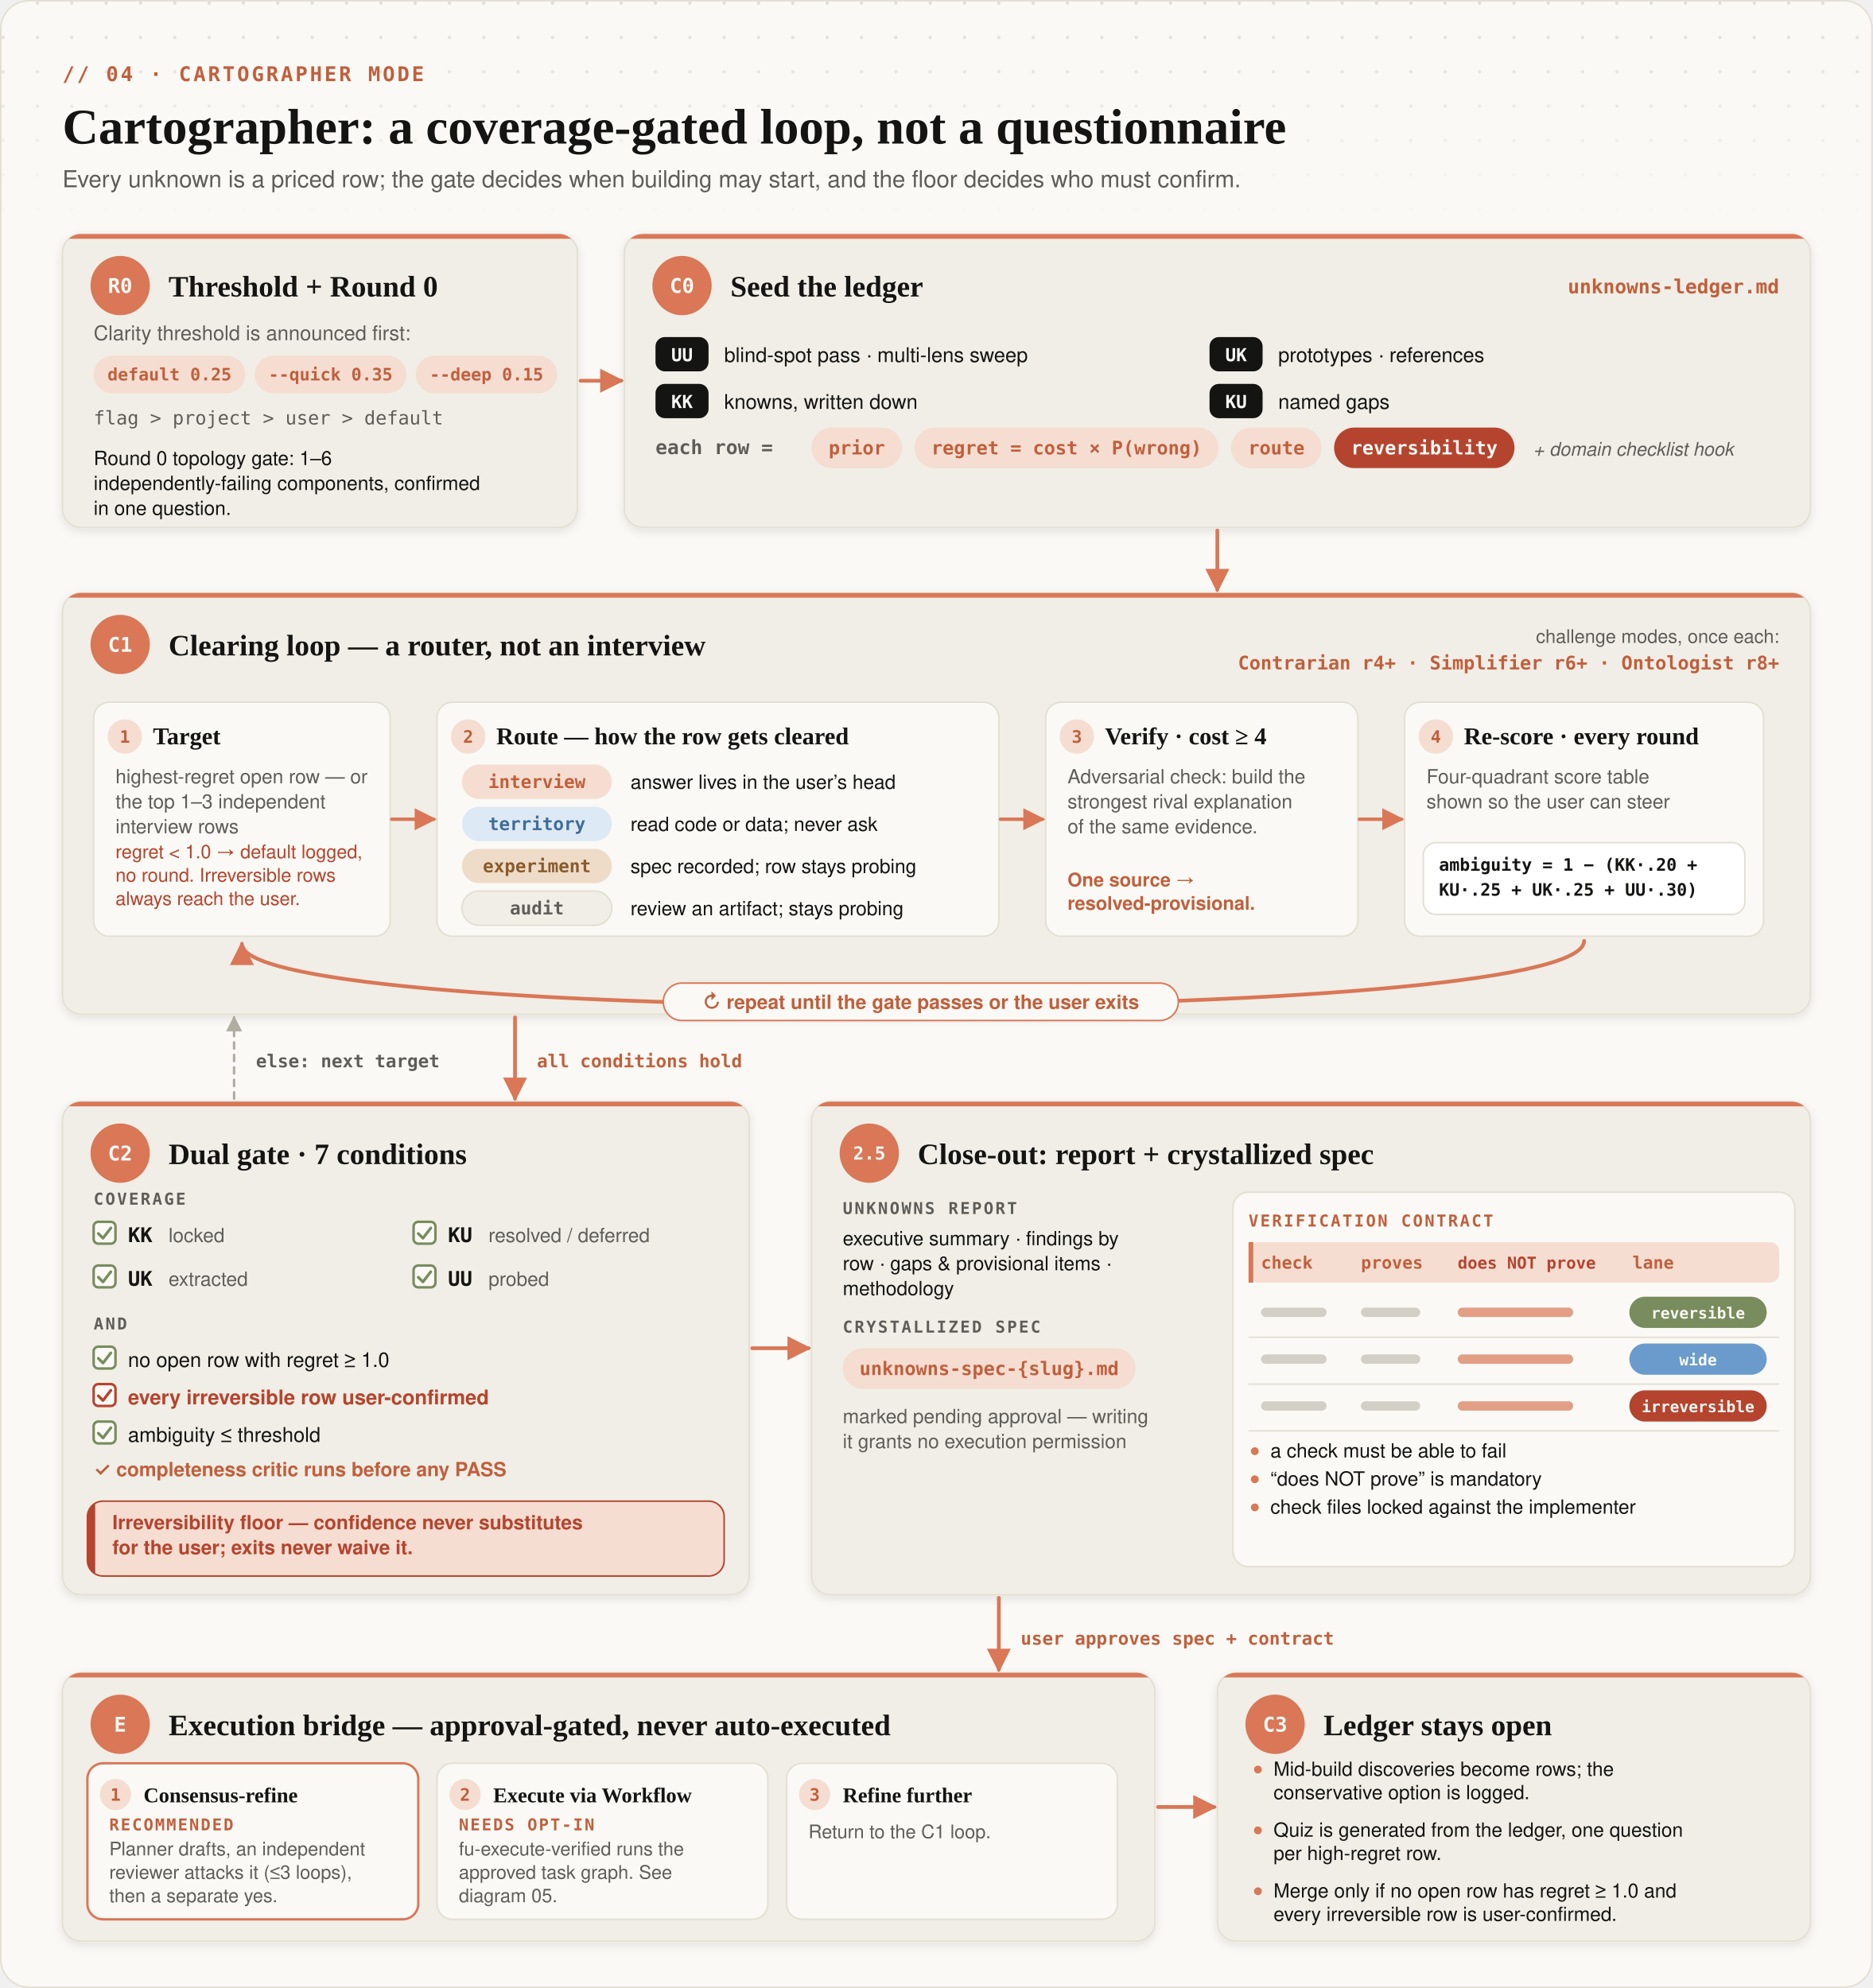
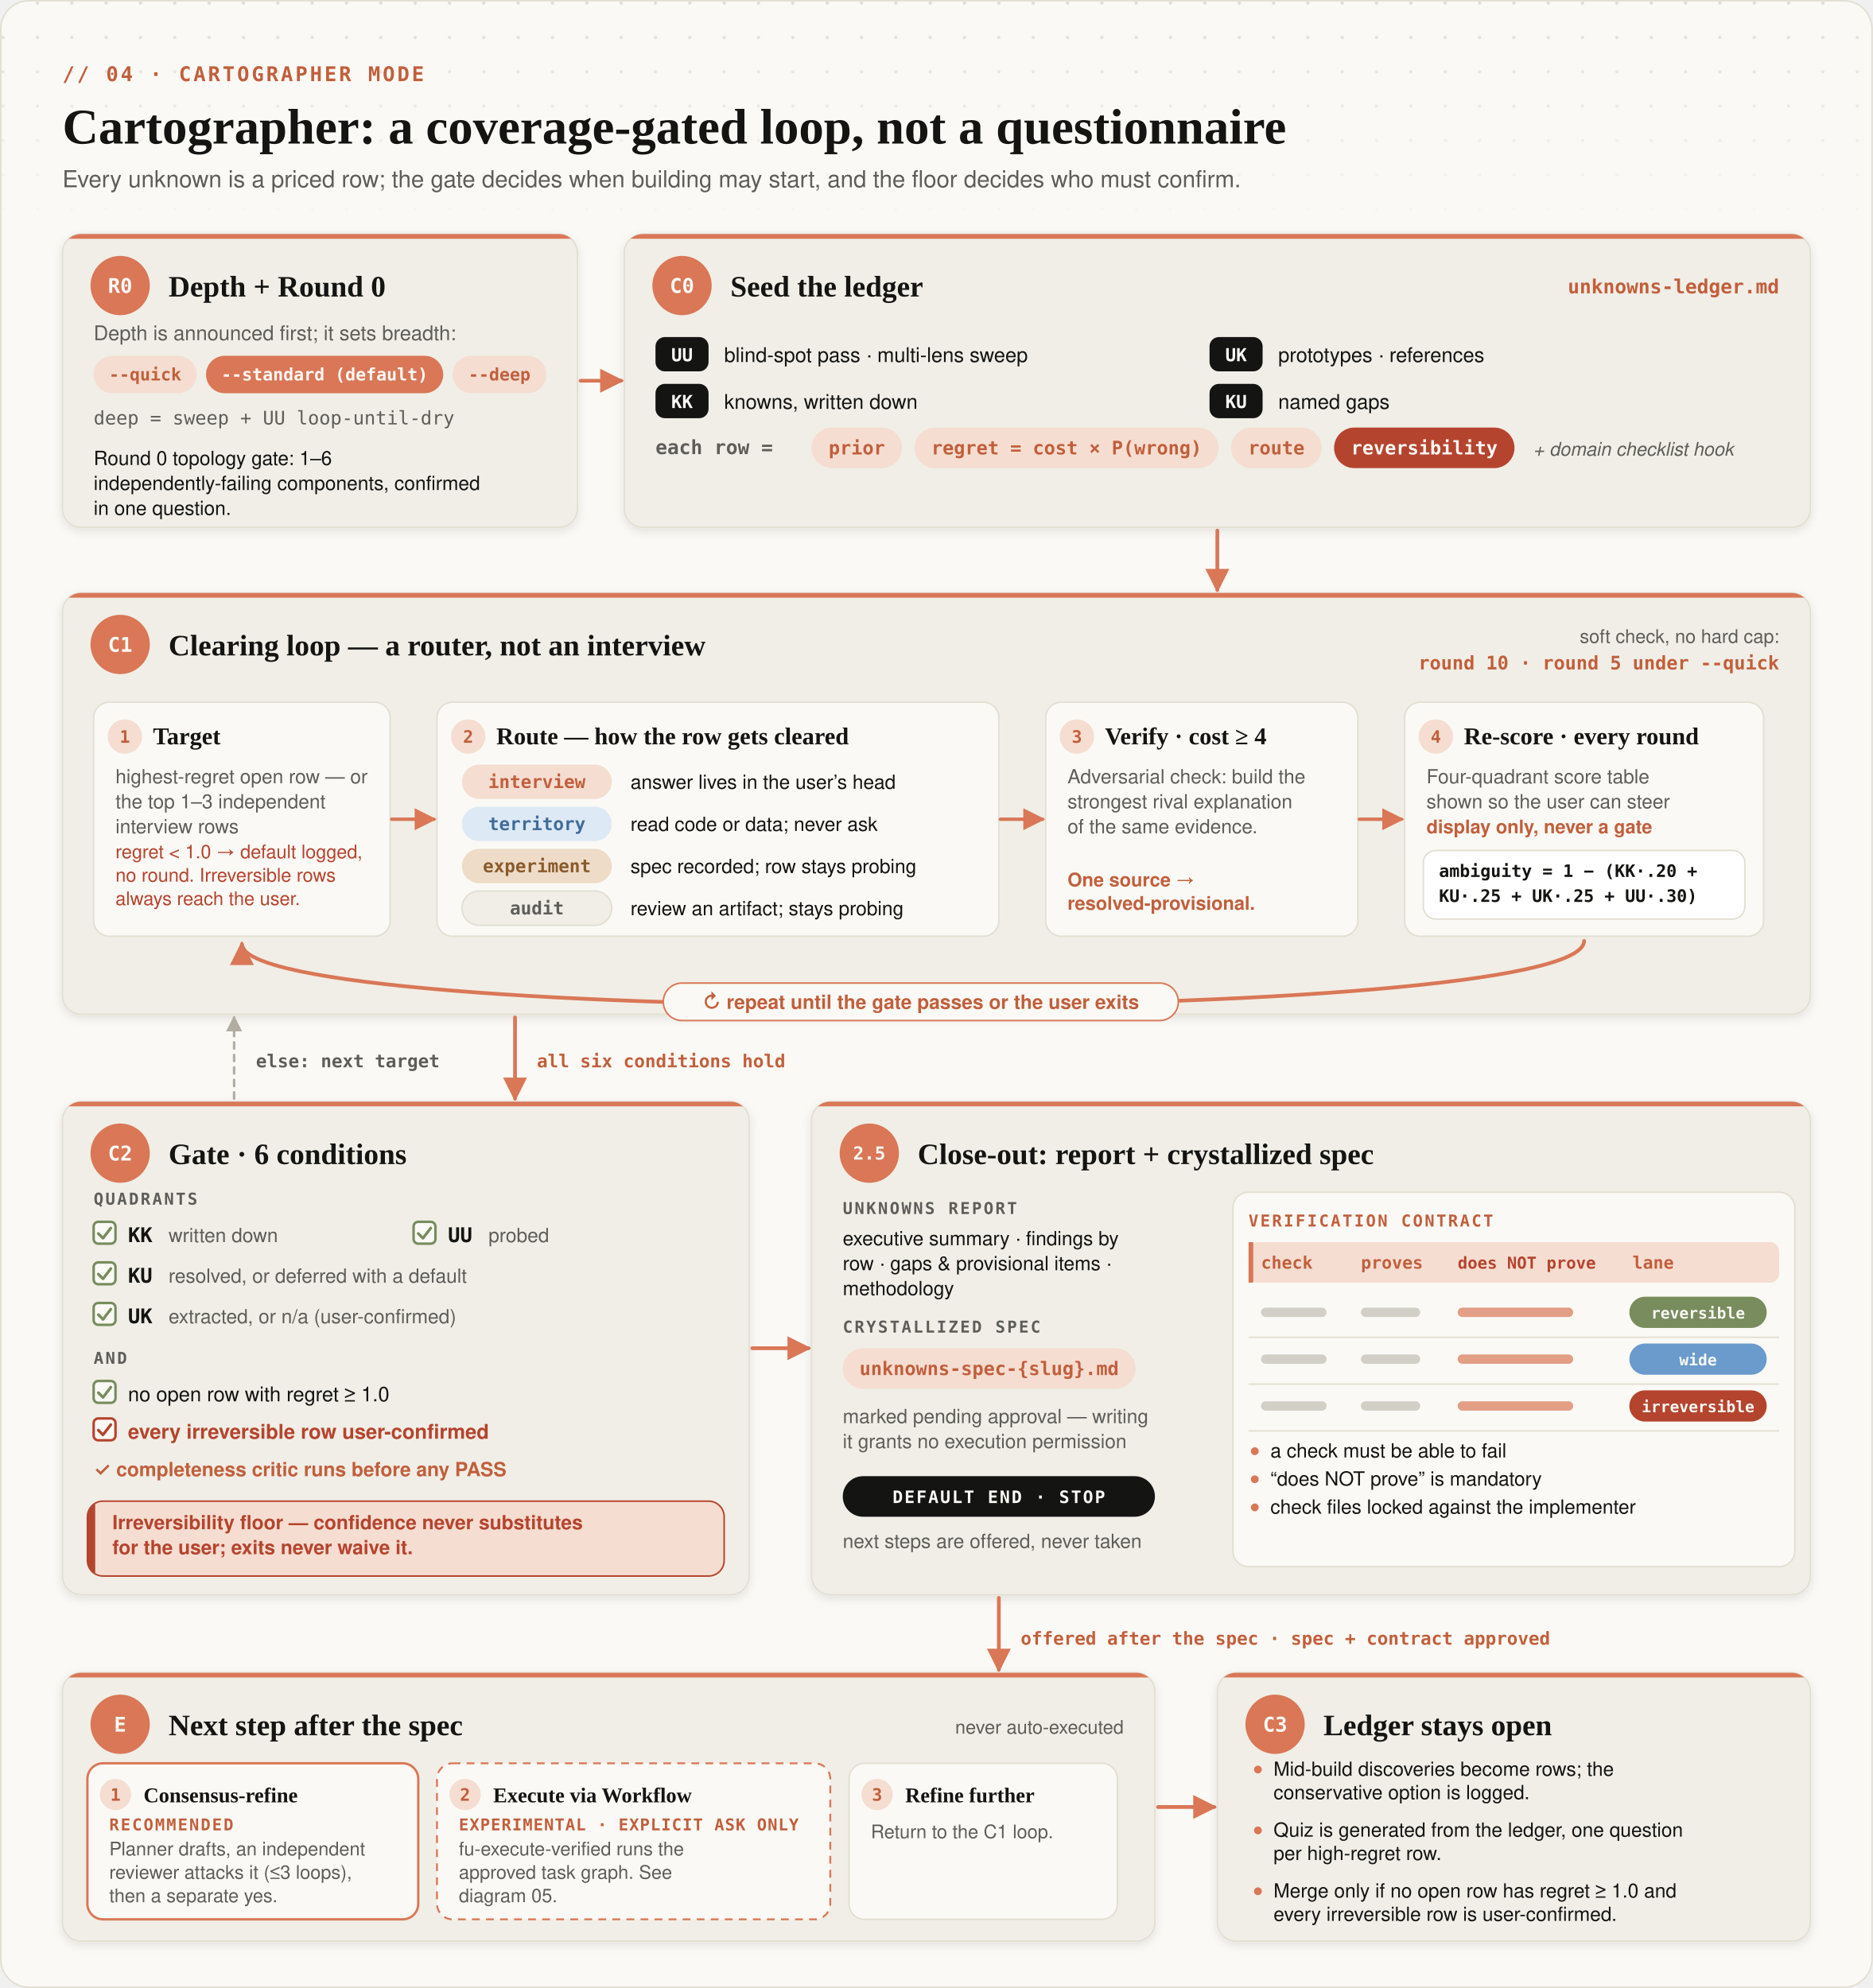
<svg xmlns="http://www.w3.org/2000/svg" width="1200" height="1274" viewBox="0 0 1200 1274">
  <defs>
    <marker id="ac" viewBox="0 0 10 10" refX="8" refY="5" markerWidth="8" markerHeight="8" orient="auto-start-reverse">
      <path d="M1 1 L9 5 L1 9 Z" fill="#D97757" />
    </marker>
    <marker id="ak" viewBox="0 0 10 10" refX="8" refY="5" markerWidth="8" markerHeight="8" orient="auto-start-reverse">
      <path d="M1 1 L9 5 L1 9 Z" fill="#B1ADA1" />
    </marker>
    <marker id="ad" viewBox="0 0 10 10" refX="8" refY="5" markerWidth="8" markerHeight="8" orient="auto-start-reverse">
      <path d="M1 1 L9 5 L1 9 Z" fill="#B5442E" />
    </marker>
    <marker id="ao" viewBox="0 0 10 10" refX="8" refY="5" markerWidth="8" markerHeight="8" orient="auto-start-reverse">
      <path d="M1 1 L9 5 L1 9 Z" fill="#788C5D" />
    </marker>
    <marker id="as" viewBox="0 0 10 10" refX="8" refY="5" markerWidth="8" markerHeight="8" orient="auto-start-reverse">
      <path d="M1 1 L9 5 L1 9 Z" fill="#6A9BCC" />
    </marker>
    <marker id="ai" viewBox="0 0 10 10" refX="8" refY="5" markerWidth="8" markerHeight="8" orient="auto-start-reverse">
      <path d="M1 1 L9 5 L1 9 Z" fill="#141413" />
    </marker>
    <filter id="sh" x="-5%" y="-5%" width="110%" height="115%">
      <feDropShadow dx="0" dy="2" stdDeviation="3" flood-color="#141413" flood-opacity="0.10" />
    </filter>
    <pattern id="dots" width="22" height="22" patternUnits="userSpaceOnUse">
      <circle cx="2" cy="2" r="1.1" fill="#B1ADA1" opacity="0.5" />
    </pattern>
    <linearGradient id="fadeg" x1="0" y1="0" x2="0" y2="1">
      <stop offset="0" stop-color="#fff" stop-opacity="1" />
      <stop offset="1" stop-color="#fff" stop-opacity="0" />
    </linearGradient>
    <mask id="fade">
      <rect x="0" y="0" width="1200" height="150" fill="url(#fadeg)" />
    </mask>
  </defs>
  <rect x="0.5" y="0.5" width="1199" height="1273" rx="18" fill="#FAF9F5" stroke="#E3DFD3" />
  <rect x="1" y="1" width="1198" height="150" rx="18" fill="url(#dots)" mask="url(#fade)" opacity="0.7" />
  <text x="40" y="52" font-family="ui-monospace, SFMono-Regular, Menlo, Consolas, monospace" font-size="13" fill="#C15F3C" font-weight="700" letter-spacing="1.5">// 04 · CARTOGRAPHER MODE</text>
  <text x="40" y="92" font-family="Georgia, 'Times New Roman', serif" font-size="32" fill="#141413" font-weight="700">Cartographer: a coverage-gated loop, not a questionnaire</text>
  <text x="40" y="120" font-family="-apple-system, 'Segoe UI', Helvetica, Arial, sans-serif" font-size="15" fill="#5E5D59">Every unknown is a priced row; the gate decides when building may start, and the floor decides who must confirm.</text>
  <clipPath id="c1">
    <rect x="40" y="150" width="330" height="188" rx="12" />
  </clipPath>
  <rect x="40" y="150" width="330" height="188" rx="12" fill="#F0EEE6" stroke="#E3DFD3" stroke-width="1" filter="url(#sh)" />
  <rect x="40" y="150" width="330" height="3" fill="#D97757" clip-path="url(#c1)" />
  <circle cx="77" cy="183" r="19" fill="#D97757" />
  <text x="77" y="187.7" font-family="ui-monospace, SFMono-Regular, Menlo, Consolas, monospace" font-size="13" fill="#FAF9F5" font-weight="700" text-anchor="middle">R0</text>
-   <text x="108" y="190" font-family="Georgia, 'Times New Roman', serif" font-size="19" fill="#141413" font-weight="700">Threshold + Round 0</text>
-   <text x="60" y="218" font-family="-apple-system, 'Segoe UI', Helvetica, Arial, sans-serif" font-size="13" fill="#5E5D59">Clarity threshold is announced first:</text>
-   <rect x="60" y="228" width="97.2" height="24" rx="12.0" fill="#F5DDD1" />
-   <text x="108.6" y="243.8" font-family="ui-monospace, SFMono-Regular, Menlo, Consolas, monospace" font-size="11" fill="#C15F3C" font-weight="600" text-anchor="middle">default 0.25</text>
-   <rect x="163.2" y="228" width="97.2" height="24" rx="12.0" fill="#F5DDD1" />
-   <text x="211.8" y="243.8" font-family="ui-monospace, SFMono-Regular, Menlo, Consolas, monospace" font-size="11" fill="#C15F3C" font-weight="600" text-anchor="middle">--quick 0.35</text>
-   <rect x="266.4" y="228" width="90.6" height="24" rx="12.0" fill="#F5DDD1" />
-   <text x="311.7" y="243.8" font-family="ui-monospace, SFMono-Regular, Menlo, Consolas, monospace" font-size="11" fill="#C15F3C" font-weight="600" text-anchor="middle">--deep 0.15</text>
-   <text x="60" y="272" font-family="ui-monospace, SFMono-Regular, Menlo, Consolas, monospace" font-size="12" fill="#5E5D59">flag &gt; project &gt; user &gt; default</text>
+   <text x="108" y="190" font-family="Georgia, 'Times New Roman', serif" font-size="19" fill="#141413" font-weight="700">Depth + Round 0</text>
+   <text x="60" y="218" font-family="-apple-system, 'Segoe UI', Helvetica, Arial, sans-serif" font-size="13" fill="#5E5D59">Depth is announced first; it sets breadth:</text>
+   <rect x="60" y="228" width="66" height="24" rx="12.0" fill="#F5DDD1" />
+   <text x="93" y="243.8" font-family="ui-monospace, SFMono-Regular, Menlo, Consolas, monospace" font-size="11" fill="#C15F3C" font-weight="600" text-anchor="middle">--quick</text>
+   <rect x="132" y="228" width="152" height="24" rx="12.0" fill="#D97757" />
+   <text x="208" y="243.8" font-family="ui-monospace, SFMono-Regular, Menlo, Consolas, monospace" font-size="11" fill="#FAF9F5" font-weight="600" text-anchor="middle">--standard (default)</text>
+   <rect x="290" y="228" width="60" height="24" rx="12.0" fill="#F5DDD1" />
+   <text x="320" y="243.8" font-family="ui-monospace, SFMono-Regular, Menlo, Consolas, monospace" font-size="11" fill="#C15F3C" font-weight="600" text-anchor="middle">--deep</text>
+   <text x="60" y="272" font-family="ui-monospace, SFMono-Regular, Menlo, Consolas, monospace" font-size="12" fill="#5E5D59">deep = sweep + UU loop-until-dry</text>
  <text x="60" y="298" font-family="-apple-system, 'Segoe UI', Helvetica, Arial, sans-serif" font-size="12.5" fill="#141413">Round 0 topology gate: 1–6</text>
  <text x="60" y="314" font-family="-apple-system, 'Segoe UI', Helvetica, Arial, sans-serif" font-size="12.5" fill="#141413">independently-failing components, confirmed</text>
  <text x="60" y="330" font-family="-apple-system, 'Segoe UI', Helvetica, Arial, sans-serif" font-size="12.5" fill="#141413">in one question.</text>
  <path d="M372 244.0 L398 244.0" fill="none" stroke="#D97757" stroke-width="2.4" stroke-linecap="round" stroke-linejoin="round" marker-end="url(#ac)" />
  <clipPath id="c2">
    <rect x="400" y="150" width="760" height="188" rx="12" />
  </clipPath>
  <rect x="400" y="150" width="760" height="188" rx="12" fill="#F0EEE6" stroke="#E3DFD3" stroke-width="1" filter="url(#sh)" />
  <rect x="400" y="150" width="760" height="3" fill="#D97757" clip-path="url(#c2)" />
  <circle cx="437" cy="183" r="19" fill="#D97757" />
  <text x="437" y="187.7" font-family="ui-monospace, SFMono-Regular, Menlo, Consolas, monospace" font-size="13" fill="#FAF9F5" font-weight="700" text-anchor="middle">C0</text>
  <text x="468" y="190" font-family="Georgia, 'Times New Roman', serif" font-size="19" fill="#141413" font-weight="700">Seed the ledger</text>
  <text x="1140" y="188" font-family="ui-monospace, SFMono-Regular, Menlo, Consolas, monospace" font-size="12.5" fill="#C15F3C" font-weight="700" text-anchor="end">unknowns-ledger.md</text>
  <rect x="420" y="216" width="34" height="22" rx="6" fill="#141413" />
  <text x="437" y="231.5" font-family="ui-monospace, SFMono-Regular, Menlo, Consolas, monospace" font-size="11.5" fill="#FAF9F5" font-weight="700" text-anchor="middle">UU</text>
  <text x="464" y="232" font-family="-apple-system, 'Segoe UI', Helvetica, Arial, sans-serif" font-size="13" fill="#141413">blind-spot pass · multi-lens sweep</text>
  <rect x="775" y="216" width="34" height="22" rx="6" fill="#141413" />
  <text x="792" y="231.5" font-family="ui-monospace, SFMono-Regular, Menlo, Consolas, monospace" font-size="11.5" fill="#FAF9F5" font-weight="700" text-anchor="middle">UK</text>
  <text x="819" y="232" font-family="-apple-system, 'Segoe UI', Helvetica, Arial, sans-serif" font-size="13" fill="#141413">prototypes · references</text>
  <rect x="420" y="246" width="34" height="22" rx="6" fill="#141413" />
  <text x="437" y="261.5" font-family="ui-monospace, SFMono-Regular, Menlo, Consolas, monospace" font-size="11.5" fill="#FAF9F5" font-weight="700" text-anchor="middle">KK</text>
  <text x="464" y="262" font-family="-apple-system, 'Segoe UI', Helvetica, Arial, sans-serif" font-size="13" fill="#141413">knowns, written down</text>
  <rect x="775" y="246" width="34" height="22" rx="6" fill="#141413" />
  <text x="792" y="261.5" font-family="ui-monospace, SFMono-Regular, Menlo, Consolas, monospace" font-size="11.5" fill="#FAF9F5" font-weight="700" text-anchor="middle">KU</text>
  <text x="819" y="262" font-family="-apple-system, 'Segoe UI', Helvetica, Arial, sans-serif" font-size="13" fill="#141413">named gaps</text>
  <text x="420" y="291" font-family="ui-monospace, SFMono-Regular, Menlo, Consolas, monospace" font-size="12.5" fill="#5E5D59" font-weight="700">each row  =</text>
  <rect x="520" y="274" width="58.0" height="26" rx="13.0" fill="#F5DDD1" />
  <text x="549.0" y="291.2" font-family="ui-monospace, SFMono-Regular, Menlo, Consolas, monospace" font-size="12" fill="#C15F3C" font-weight="600" text-anchor="middle">prior</text>
  <rect x="586.0" y="274" width="194.8" height="26" rx="13.0" fill="#F5DDD1" />
  <text x="683.4" y="291.2" font-family="ui-monospace, SFMono-Regular, Menlo, Consolas, monospace" font-size="12" fill="#C15F3C" font-weight="600" text-anchor="middle">regret = cost × P(wrong)</text>
  <rect x="788.8" y="274" width="58.0" height="26" rx="13.0" fill="#F5DDD1" />
  <text x="817.8" y="291.2" font-family="ui-monospace, SFMono-Regular, Menlo, Consolas, monospace" font-size="12" fill="#C15F3C" font-weight="600" text-anchor="middle">route</text>
  <rect x="854.8" y="274" width="115.6" height="26" rx="13.0" fill="#B5442E" />
  <text x="912.6" y="291.2" font-family="ui-monospace, SFMono-Regular, Menlo, Consolas, monospace" font-size="12" fill="#FAF9F5" font-weight="600" text-anchor="middle">reversibility</text>
  <text x="982.4" y="292" font-family="-apple-system, 'Segoe UI', Helvetica, Arial, sans-serif" font-size="12" fill="#5E5D59" font-style="italic">+ domain checklist hook</text>
  <path d="M780 340 L780 378" fill="none" stroke="#D97757" stroke-width="2.4" stroke-linecap="round" stroke-linejoin="round" marker-end="url(#ac)" />
  <clipPath id="c3">
    <rect x="40" y="380" width="1120" height="270" rx="12" />
  </clipPath>
  <rect x="40" y="380" width="1120" height="270" rx="12" fill="#F0EEE6" stroke="#E3DFD3" stroke-width="1" filter="url(#sh)" />
  <rect x="40" y="380" width="1120" height="3" fill="#D97757" clip-path="url(#c3)" />
  <circle cx="77" cy="413" r="19" fill="#D97757" />
  <text x="77" y="417.7" font-family="ui-monospace, SFMono-Regular, Menlo, Consolas, monospace" font-size="13" fill="#FAF9F5" font-weight="700" text-anchor="middle">C1</text>
  <text x="108" y="420" font-family="Georgia, 'Times New Roman', serif" font-size="19" fill="#141413" font-weight="700">Clearing loop — a router, not an interview</text>
-   <text x="1140" y="412" font-family="-apple-system, 'Segoe UI', Helvetica, Arial, sans-serif" font-size="12" fill="#5E5D59" text-anchor="end">challenge modes, once each:</text>
-   <text x="1140" y="429" font-family="ui-monospace, SFMono-Regular, Menlo, Consolas, monospace" font-size="12" fill="#C15F3C" font-weight="600" text-anchor="end">Contrarian r4+ · Simplifier r6+ · Ontologist r8+</text>
+   <text x="1140" y="412" font-family="-apple-system, 'Segoe UI', Helvetica, Arial, sans-serif" font-size="12" fill="#5E5D59" text-anchor="end">soft check, no hard cap:</text>
+   <text x="1140" y="429" font-family="ui-monospace, SFMono-Regular, Menlo, Consolas, monospace" font-size="12" fill="#C15F3C" font-weight="600" text-anchor="end">round 10 · round 5 under --quick</text>
  <clipPath id="c4">
    <rect x="60" y="450" width="190" height="150" rx="10" />
  </clipPath>
  <rect x="60" y="450" width="190" height="150" rx="10" fill="#FAF9F5" stroke="#E3DFD3" stroke-width="1" />
  <circle cx="80" cy="472" r="11" fill="#F5DDD1" />
  <text x="80" y="476.0" font-family="ui-monospace, SFMono-Regular, Menlo, Consolas, monospace" font-size="11" fill="#C15F3C" font-weight="700" text-anchor="middle">1</text>
  <text x="98" y="477" font-family="Georgia, 'Times New Roman', serif" font-size="15.5" fill="#141413" font-weight="700">Target</text>
  <text x="74" y="502" font-family="-apple-system, 'Segoe UI', Helvetica, Arial, sans-serif" font-size="12.5" fill="#5E5D59">highest-regret open row — or</text>
  <text x="74" y="518" font-family="-apple-system, 'Segoe UI', Helvetica, Arial, sans-serif" font-size="12.5" fill="#5E5D59">the top 1–3 independent</text>
  <text x="74" y="534" font-family="-apple-system, 'Segoe UI', Helvetica, Arial, sans-serif" font-size="12.5" fill="#5E5D59">interview rows</text>
  <text x="74" y="550" font-family="-apple-system, 'Segoe UI', Helvetica, Arial, sans-serif" font-size="12" fill="#B5442E">regret &lt; 1.0 → default logged,</text>
  <text x="74" y="565" font-family="-apple-system, 'Segoe UI', Helvetica, Arial, sans-serif" font-size="12" fill="#B5442E">no round. Irreversible rows</text>
  <text x="74" y="580" font-family="-apple-system, 'Segoe UI', Helvetica, Arial, sans-serif" font-size="12" fill="#B5442E">always reach the user.</text>
  <clipPath id="c5">
    <rect x="280" y="450" width="360" height="150" rx="10" />
  </clipPath>
  <rect x="280" y="450" width="360" height="150" rx="10" fill="#FAF9F5" stroke="#E3DFD3" stroke-width="1" />
  <circle cx="300" cy="472" r="11" fill="#F5DDD1" />
  <text x="300" y="476.0" font-family="ui-monospace, SFMono-Regular, Menlo, Consolas, monospace" font-size="11" fill="#C15F3C" font-weight="700" text-anchor="middle">2</text>
  <text x="318" y="477" font-family="Georgia, 'Times New Roman', serif" font-size="15.5" fill="#141413" font-weight="700">Route — how the row gets cleared</text>
  <rect x="296" y="490" width="96.0" height="22" rx="11.0" fill="#F5DDD1" />
  <text x="344.0" y="505.0" font-family="ui-monospace, SFMono-Regular, Menlo, Consolas, monospace" font-size="11.5" fill="#C15F3C" font-weight="600" text-anchor="middle">interview</text>
  <text x="404" y="505.5" font-family="-apple-system, 'Segoe UI', Helvetica, Arial, sans-serif" font-size="12.5" fill="#141413">answer lives in the user’s head</text>
  <rect x="296" y="517" width="96.0" height="22" rx="11.0" fill="#DDE9F4" />
  <text x="344.0" y="532.0" font-family="ui-monospace, SFMono-Regular, Menlo, Consolas, monospace" font-size="11.5" fill="#3F6C99" font-weight="600" text-anchor="middle">territory</text>
  <text x="404" y="532.5" font-family="-apple-system, 'Segoe UI', Helvetica, Arial, sans-serif" font-size="12.5" fill="#141413">read code or data; never ask</text>
  <rect x="296" y="544" width="96.0" height="22" rx="11.0" fill="#EEDCC8" />
  <text x="344.0" y="559.0" font-family="ui-monospace, SFMono-Regular, Menlo, Consolas, monospace" font-size="11.5" fill="#8A5A2B" font-weight="600" text-anchor="middle">experiment</text>
  <text x="404" y="559.5" font-family="-apple-system, 'Segoe UI', Helvetica, Arial, sans-serif" font-size="12.5" fill="#141413">spec recorded; row stays probing</text>
  <rect x="296" y="571" width="96.0" height="22" rx="11.0" fill="#F0EEE6" stroke="#E3DFD3" stroke-width="1" />
  <text x="344.0" y="586.0" font-family="ui-monospace, SFMono-Regular, Menlo, Consolas, monospace" font-size="11.5" fill="#5E5D59" font-weight="600" text-anchor="middle">audit</text>
  <text x="404" y="586.5" font-family="-apple-system, 'Segoe UI', Helvetica, Arial, sans-serif" font-size="12.5" fill="#141413">review an artifact; stays probing</text>
  <clipPath id="c6">
    <rect x="670" y="450" width="200" height="150" rx="10" />
  </clipPath>
  <rect x="670" y="450" width="200" height="150" rx="10" fill="#FAF9F5" stroke="#E3DFD3" stroke-width="1" />
  <circle cx="690" cy="472" r="11" fill="#F5DDD1" />
  <text x="690" y="476.0" font-family="ui-monospace, SFMono-Regular, Menlo, Consolas, monospace" font-size="11" fill="#C15F3C" font-weight="700" text-anchor="middle">3</text>
  <text x="708" y="477" font-family="Georgia, 'Times New Roman', serif" font-size="15.5" fill="#141413" font-weight="700">Verify · cost ≥ 4</text>
  <text x="684" y="502" font-family="-apple-system, 'Segoe UI', Helvetica, Arial, sans-serif" font-size="12.5" fill="#5E5D59">Adversarial check: build the</text>
  <text x="684" y="518" font-family="-apple-system, 'Segoe UI', Helvetica, Arial, sans-serif" font-size="12.5" fill="#5E5D59">strongest rival explanation</text>
  <text x="684" y="534" font-family="-apple-system, 'Segoe UI', Helvetica, Arial, sans-serif" font-size="12.5" fill="#5E5D59">of the same evidence.</text>
  <text x="684" y="568" font-family="-apple-system, 'Segoe UI', Helvetica, Arial, sans-serif" font-size="12" fill="#C15F3C" font-weight="600">One source →</text>
  <text x="684" y="583" font-family="-apple-system, 'Segoe UI', Helvetica, Arial, sans-serif" font-size="12" fill="#C15F3C" font-weight="600">resolved-provisional.</text>
  <clipPath id="c7">
    <rect x="900" y="450" width="230" height="150" rx="10" />
  </clipPath>
  <rect x="900" y="450" width="230" height="150" rx="10" fill="#FAF9F5" stroke="#E3DFD3" stroke-width="1" />
  <circle cx="920" cy="472" r="11" fill="#F5DDD1" />
  <text x="920" y="476.0" font-family="ui-monospace, SFMono-Regular, Menlo, Consolas, monospace" font-size="11" fill="#C15F3C" font-weight="700" text-anchor="middle">4</text>
  <text x="938" y="477" font-family="Georgia, 'Times New Roman', serif" font-size="15.5" fill="#141413" font-weight="700">Re-score · every round</text>
  <text x="914" y="502" font-family="-apple-system, 'Segoe UI', Helvetica, Arial, sans-serif" font-size="12.5" fill="#5E5D59">Four-quadrant score table</text>
  <text x="914" y="518" font-family="-apple-system, 'Segoe UI', Helvetica, Arial, sans-serif" font-size="12.5" fill="#5E5D59">shown so the user can steer</text>
-   <rect x="912" y="540" width="206" height="46" rx="8" fill="#FFFFFF" stroke="#E3DFD3" />
-   <text x="922" y="558" font-family="ui-monospace, SFMono-Regular, Menlo, Consolas, monospace" font-size="11" fill="#141413" font-weight="600">ambiguity = 1 − (KK·.20 +</text>
-   <text x="922" y="574" font-family="ui-monospace, SFMono-Regular, Menlo, Consolas, monospace" font-size="11" fill="#141413" font-weight="600">KU·.25 + UK·.25 + UU·.30)</text>
+   <text x="914" y="534" font-family="-apple-system, 'Segoe UI', Helvetica, Arial, sans-serif" font-size="12" fill="#C15F3C" font-weight="600">display only, never a gate</text>
+   <rect x="912" y="545" width="206" height="44" rx="8" fill="#FFFFFF" stroke="#E3DFD3" />
+   <text x="922" y="562" font-family="ui-monospace, SFMono-Regular, Menlo, Consolas, monospace" font-size="11" fill="#141413" font-weight="600">ambiguity = 1 − (KK·.20 +</text>
+   <text x="922" y="578" font-family="ui-monospace, SFMono-Regular, Menlo, Consolas, monospace" font-size="11" fill="#141413" font-weight="600">KU·.25 + UK·.25 + UU·.30)</text>
  <path d="M251 525.0 L278 525.0" fill="none" stroke="#D97757" stroke-width="2.2" stroke-linecap="round" stroke-linejoin="round" marker-end="url(#ac)" />
  <path d="M641 525.0 L668 525.0" fill="none" stroke="#D97757" stroke-width="2.2" stroke-linecap="round" stroke-linejoin="round" marker-end="url(#ac)" />
  <path d="M871 525.0 L898 525.0" fill="none" stroke="#D97757" stroke-width="2.2" stroke-linecap="round" stroke-linejoin="round" marker-end="url(#ac)" />
  <path d="M1015 603 C1015 658 155 658 155 605" fill="none" stroke="#D97757" stroke-width="2.4" stroke-linecap="round" stroke-linejoin="round" marker-end="url(#ac)" />
  <rect x="425.0" y="630" width="330" height="24" rx="12" fill="#FAF9F5" stroke="#D97757" />
  <text x="590" y="646.5" font-family="-apple-system, 'Segoe UI', Helvetica, Arial, sans-serif" font-size="12.5" fill="#C15F3C" font-weight="600" text-anchor="middle">↻  repeat until the gate passes or the user exits</text>
  <path d="M330 652 L330 704" fill="none" stroke="#D97757" stroke-width="2.4" stroke-linecap="round" stroke-linejoin="round" marker-end="url(#ac)" />
-   <text x="344" y="684" font-family="ui-monospace, SFMono-Regular, Menlo, Consolas, monospace" font-size="11.5" fill="#C15F3C" font-weight="700">all conditions hold</text>
+   <text x="344" y="684" font-family="ui-monospace, SFMono-Regular, Menlo, Consolas, monospace" font-size="11.5" fill="#C15F3C" font-weight="700">all six conditions hold</text>
  <path d="M150 704 L150 652" fill="none" stroke="#B1ADA1" stroke-width="1.6" stroke-linecap="round" stroke-linejoin="round" stroke-dasharray="4 4" marker-end="url(#ak)" />
  <text x="164" y="684" font-family="ui-monospace, SFMono-Regular, Menlo, Consolas, monospace" font-size="11.5" fill="#5E5D59" font-weight="700">else: next target</text>
  <clipPath id="c8">
    <rect x="40" y="706" width="440" height="316" rx="12" />
  </clipPath>
  <rect x="40" y="706" width="440" height="316" rx="12" fill="#F0EEE6" stroke="#E3DFD3" stroke-width="1" filter="url(#sh)" />
  <rect x="40" y="706" width="440" height="3" fill="#D97757" clip-path="url(#c8)" />
  <circle cx="77" cy="739" r="19" fill="#D97757" />
  <text x="77" y="743.7" font-family="ui-monospace, SFMono-Regular, Menlo, Consolas, monospace" font-size="13" fill="#FAF9F5" font-weight="700" text-anchor="middle">C2</text>
-   <text x="108" y="746" font-family="Georgia, 'Times New Roman', serif" font-size="19" fill="#141413" font-weight="700">Dual gate · 7 conditions</text>
-   <text x="60" y="772" font-family="ui-monospace, SFMono-Regular, Menlo, Consolas, monospace" font-size="10.5" fill="#5E5D59" font-weight="700" letter-spacing="1.2">COVERAGE</text>
+   <text x="108" y="746" font-family="Georgia, 'Times New Roman', serif" font-size="19" fill="#141413" font-weight="700">Gate · 6 conditions</text>
+   <text x="60" y="772" font-family="ui-monospace, SFMono-Regular, Menlo, Consolas, monospace" font-size="10.5" fill="#5E5D59" font-weight="700" letter-spacing="1.2">QUADRANTS</text>
  <rect x="60" y="783" width="14" height="14" rx="3" fill="#FAF9F5" stroke="#788C5D" stroke-width="1.6" />
  <path d="M63 790.5 L66 793.5 L71 787" fill="none" stroke="#788C5D" stroke-width="1.8" stroke-linecap="round" stroke-linejoin="round" />
  <text x="82" y="796" font-family="ui-monospace, SFMono-Regular, Menlo, Consolas, monospace" font-size="13" fill="#141413" font-weight="700">KK</text>
-   <text x="108" y="796" font-family="-apple-system, 'Segoe UI', Helvetica, Arial, sans-serif" font-size="12.5" fill="#5E5D59">locked</text>
+   <text x="108" y="796" font-family="-apple-system, 'Segoe UI', Helvetica, Arial, sans-serif" font-size="12.5" fill="#5E5D59">written down</text>
  <rect x="265" y="783" width="14" height="14" rx="3" fill="#FAF9F5" stroke="#788C5D" stroke-width="1.6" />
  <path d="M268 790.5 L271 793.5 L276 787" fill="none" stroke="#788C5D" stroke-width="1.8" stroke-linecap="round" stroke-linejoin="round" />
-   <text x="287" y="796" font-family="ui-monospace, SFMono-Regular, Menlo, Consolas, monospace" font-size="13" fill="#141413" font-weight="700">KU</text>
-   <text x="313" y="796" font-family="-apple-system, 'Segoe UI', Helvetica, Arial, sans-serif" font-size="12.5" fill="#5E5D59">resolved / deferred</text>
-   <rect x="60" y="811" width="14" height="14" rx="3" fill="#FAF9F5" stroke="#788C5D" stroke-width="1.6" />
-   <path d="M63 818.5 L66 821.5 L71 815" fill="none" stroke="#788C5D" stroke-width="1.8" stroke-linecap="round" stroke-linejoin="round" />
-   <text x="82" y="824" font-family="ui-monospace, SFMono-Regular, Menlo, Consolas, monospace" font-size="13" fill="#141413" font-weight="700">UK</text>
-   <text x="108" y="824" font-family="-apple-system, 'Segoe UI', Helvetica, Arial, sans-serif" font-size="12.5" fill="#5E5D59">extracted</text>
-   <rect x="265" y="811" width="14" height="14" rx="3" fill="#FAF9F5" stroke="#788C5D" stroke-width="1.6" />
-   <path d="M268 818.5 L271 821.5 L276 815" fill="none" stroke="#788C5D" stroke-width="1.8" stroke-linecap="round" stroke-linejoin="round" />
-   <text x="287" y="824" font-family="ui-monospace, SFMono-Regular, Menlo, Consolas, monospace" font-size="13" fill="#141413" font-weight="700">UU</text>
-   <text x="313" y="824" font-family="-apple-system, 'Segoe UI', Helvetica, Arial, sans-serif" font-size="12.5" fill="#5E5D59">probed</text>
-   <text x="60" y="852" font-family="ui-monospace, SFMono-Regular, Menlo, Consolas, monospace" font-size="10.5" fill="#5E5D59" font-weight="700" letter-spacing="1.2">AND</text>
-   <rect x="60" y="863" width="14" height="14" rx="3" fill="#FAF9F5" stroke="#788C5D" stroke-width="1.6" />
-   <path d="M63 870.5 L66 873.5 L71 867" fill="none" stroke="#788C5D" stroke-width="1.8" stroke-linecap="round" stroke-linejoin="round" />
-   <text x="82" y="876" font-family="-apple-system, 'Segoe UI', Helvetica, Arial, sans-serif" font-size="13" fill="#141413">no open row with regret ≥ 1.0</text>
-   <rect x="60" y="887" width="14" height="14" rx="3" fill="#FAF9F5" stroke="#B5442E" stroke-width="1.6" />
-   <path d="M63 894.5 L66 897.5 L71 891" fill="none" stroke="#B5442E" stroke-width="1.8" stroke-linecap="round" stroke-linejoin="round" />
-   <text x="82" y="900" font-family="-apple-system, 'Segoe UI', Helvetica, Arial, sans-serif" font-size="13" fill="#B5442E" font-weight="700">every irreversible row user-confirmed</text>
-   <rect x="60" y="911" width="14" height="14" rx="3" fill="#FAF9F5" stroke="#788C5D" stroke-width="1.6" />
-   <path d="M63 918.5 L66 921.5 L71 915" fill="none" stroke="#788C5D" stroke-width="1.8" stroke-linecap="round" stroke-linejoin="round" />
-   <text x="82" y="924" font-family="-apple-system, 'Segoe UI', Helvetica, Arial, sans-serif" font-size="13" fill="#141413">ambiguity ≤ threshold</text>
+   <text x="287" y="796" font-family="ui-monospace, SFMono-Regular, Menlo, Consolas, monospace" font-size="13" fill="#141413" font-weight="700">UU</text>
+   <text x="313" y="796" font-family="-apple-system, 'Segoe UI', Helvetica, Arial, sans-serif" font-size="12.5" fill="#5E5D59">probed</text>
+   <rect x="60" y="809" width="14" height="14" rx="3" fill="#FAF9F5" stroke="#788C5D" stroke-width="1.6" />
+   <path d="M63 816.5 L66 819.5 L71 813" fill="none" stroke="#788C5D" stroke-width="1.8" stroke-linecap="round" stroke-linejoin="round" />
+   <text x="82" y="822" font-family="ui-monospace, SFMono-Regular, Menlo, Consolas, monospace" font-size="13" fill="#141413" font-weight="700">KU</text>
+   <text x="108" y="822" font-family="-apple-system, 'Segoe UI', Helvetica, Arial, sans-serif" font-size="12.5" fill="#5E5D59">resolved, or deferred with a default</text>
+   <rect x="60" y="835" width="14" height="14" rx="3" fill="#FAF9F5" stroke="#788C5D" stroke-width="1.6" />
+   <path d="M63 842.5 L66 845.5 L71 839" fill="none" stroke="#788C5D" stroke-width="1.8" stroke-linecap="round" stroke-linejoin="round" />
+   <text x="82" y="848" font-family="ui-monospace, SFMono-Regular, Menlo, Consolas, monospace" font-size="13" fill="#141413" font-weight="700">UK</text>
+   <text x="108" y="848" font-family="-apple-system, 'Segoe UI', Helvetica, Arial, sans-serif" font-size="12.5" fill="#5E5D59">extracted, or n/a (user-confirmed)</text>
+   <text x="60" y="874" font-family="ui-monospace, SFMono-Regular, Menlo, Consolas, monospace" font-size="10.5" fill="#5E5D59" font-weight="700" letter-spacing="1.2">AND</text>
+   <rect x="60" y="885" width="14" height="14" rx="3" fill="#FAF9F5" stroke="#788C5D" stroke-width="1.6" />
+   <path d="M63 892.5 L66 895.5 L71 889" fill="none" stroke="#788C5D" stroke-width="1.8" stroke-linecap="round" stroke-linejoin="round" />
+   <text x="82" y="898" font-family="-apple-system, 'Segoe UI', Helvetica, Arial, sans-serif" font-size="13" fill="#141413">no open row with regret ≥ 1.0</text>
+   <rect x="60" y="909" width="14" height="14" rx="3" fill="#FAF9F5" stroke="#B5442E" stroke-width="1.6" />
+   <path d="M63 916.5 L66 919.5 L71 913" fill="none" stroke="#B5442E" stroke-width="1.8" stroke-linecap="round" stroke-linejoin="round" />
+   <text x="82" y="922" font-family="-apple-system, 'Segoe UI', Helvetica, Arial, sans-serif" font-size="13" fill="#B5442E" font-weight="700">every irreversible row user-confirmed</text>
  <text x="60" y="946" font-family="-apple-system, 'Segoe UI', Helvetica, Arial, sans-serif" font-size="12.5" fill="#C15F3C" font-weight="600">✓ completeness critic runs before any PASS</text>
  <clipPath id="cdg">
    <rect x="56" y="962" width="408" height="48" rx="10" />
  </clipPath>
  <rect x="56" y="962" width="408" height="48" rx="10" fill="#F5DDD1" stroke="#B5442E" stroke-width="1" />
  <rect x="56" y="962" width="5" height="48" fill="#B5442E" clip-path="url(#cdg)" />
  <text x="72" y="980" font-family="-apple-system, 'Segoe UI', Helvetica, Arial, sans-serif" font-size="12.5" fill="#B5442E" font-weight="700">Irreversibility floor — confidence never substitutes</text>
  <text x="72" y="996" font-family="-apple-system, 'Segoe UI', Helvetica, Arial, sans-serif" font-size="12.5" fill="#B5442E" font-weight="600">for the user; exits never waive it.</text>
  <path d="M482 864.0 L518 864.0" fill="none" stroke="#D97757" stroke-width="2.4" stroke-linecap="round" stroke-linejoin="round" marker-end="url(#ac)" />
  <clipPath id="c9">
    <rect x="520" y="706" width="640" height="316" rx="12" />
  </clipPath>
  <rect x="520" y="706" width="640" height="316" rx="12" fill="#F0EEE6" stroke="#E3DFD3" stroke-width="1" filter="url(#sh)" />
  <rect x="520" y="706" width="640" height="3" fill="#D97757" clip-path="url(#c9)" />
  <circle cx="557" cy="739" r="19" fill="#D97757" />
  <text x="557" y="743.1" font-family="ui-monospace, SFMono-Regular, Menlo, Consolas, monospace" font-size="11.5" fill="#FAF9F5" font-weight="700" text-anchor="middle">2.5</text>
  <text x="588" y="746" font-family="Georgia, 'Times New Roman', serif" font-size="19" fill="#141413" font-weight="700">Close-out: report + crystallized spec</text>
  <text x="540" y="778" font-family="ui-monospace, SFMono-Regular, Menlo, Consolas, monospace" font-size="10.5" fill="#5E5D59" font-weight="700" letter-spacing="1.2">UNKNOWNS REPORT</text>
  <text x="540" y="798" font-family="-apple-system, 'Segoe UI', Helvetica, Arial, sans-serif" font-size="12.5" fill="#141413">executive summary · findings by</text>
  <text x="540" y="814" font-family="-apple-system, 'Segoe UI', Helvetica, Arial, sans-serif" font-size="12.5" fill="#141413">row · gaps &amp; provisional items ·</text>
  <text x="540" y="830" font-family="-apple-system, 'Segoe UI', Helvetica, Arial, sans-serif" font-size="12.5" fill="#141413">methodology</text>
  <text x="540" y="854" font-family="ui-monospace, SFMono-Regular, Menlo, Consolas, monospace" font-size="10.5" fill="#5E5D59" font-weight="700" letter-spacing="1.2">CRYSTALLIZED SPEC</text>
  <rect x="540" y="864" width="187.6" height="26" rx="13.0" fill="#F5DDD1" />
  <text x="633.8" y="881.2" font-family="ui-monospace, SFMono-Regular, Menlo, Consolas, monospace" font-size="12" fill="#C15F3C" font-weight="600" text-anchor="middle">unknowns-spec-{slug}.md</text>
  <text x="540" y="912" font-family="-apple-system, 'Segoe UI', Helvetica, Arial, sans-serif" font-size="12.5" fill="#5E5D59">marked pending approval — writing</text>
  <text x="540" y="928" font-family="-apple-system, 'Segoe UI', Helvetica, Arial, sans-serif" font-size="12.5" fill="#5E5D59">it grants no execution permission</text>
+   <rect x="540" y="946" width="200" height="26" rx="13" fill="#141413" />
+   <text x="640" y="963.2" font-family="ui-monospace, SFMono-Regular, Menlo, Consolas, monospace" font-size="11" fill="#FAF9F5" font-weight="700" text-anchor="middle" letter-spacing="1">DEFAULT END · STOP</text>
+   <text x="540" y="992" font-family="-apple-system, 'Segoe UI', Helvetica, Arial, sans-serif" font-size="12.5" fill="#5E5D59">next steps are offered, never taken</text>
  <rect x="790" y="764" width="360" height="240" rx="10" fill="#FAF9F5" stroke="#E3DFD3" />
  <text x="800" y="786" font-family="ui-monospace, SFMono-Regular, Menlo, Consolas, monospace" font-size="10.5" fill="#C15F3C" font-weight="700" letter-spacing="1.2">VERIFICATION CONTRACT</text>
  <rect x="800" y="796" width="340" height="26" rx="6" fill="#F5DDD1" />
  <rect x="800" y="796" width="3" height="26" fill="#D97757" />
  <text x="808" y="813" font-family="ui-monospace, SFMono-Regular, Menlo, Consolas, monospace" font-size="11" fill="#C15F3C" font-weight="700">check</text>
  <text x="872" y="813" font-family="ui-monospace, SFMono-Regular, Menlo, Consolas, monospace" font-size="11" fill="#C15F3C" font-weight="700">proves</text>
  <text x="934" y="813" font-family="ui-monospace, SFMono-Regular, Menlo, Consolas, monospace" font-size="10.5" fill="#B5442E" font-weight="700">does NOT prove</text>
  <text x="1046" y="813" font-family="ui-monospace, SFMono-Regular, Menlo, Consolas, monospace" font-size="11" fill="#C15F3C" font-weight="700">lane</text>
  <rect x="808" y="838" width="42" height="6" rx="3" fill="#B1ADA1" opacity="0.55" />
  <rect x="872" y="838" width="38" height="6" rx="3" fill="#B1ADA1" opacity="0.55" />
  <rect x="934" y="838" width="74" height="6" rx="3" fill="#D97757" opacity="0.7" />
  <rect x="1044" y="831" width="88" height="20" rx="10" fill="#788C5D" />
  <text x="1088" y="845" font-family="ui-monospace, SFMono-Regular, Menlo, Consolas, monospace" font-size="10" fill="#FAF9F5" font-weight="700" text-anchor="middle">reversible</text>
  <path d="M800 857 L1140 857" stroke="#E3DFD3" />
  <rect x="808" y="868" width="42" height="6" rx="3" fill="#B1ADA1" opacity="0.55" />
  <rect x="872" y="868" width="38" height="6" rx="3" fill="#B1ADA1" opacity="0.55" />
  <rect x="934" y="868" width="74" height="6" rx="3" fill="#D97757" opacity="0.7" />
  <rect x="1044" y="861" width="88" height="20" rx="10" fill="#6A9BCC" />
  <text x="1088" y="875" font-family="ui-monospace, SFMono-Regular, Menlo, Consolas, monospace" font-size="10" fill="#FAF9F5" font-weight="700" text-anchor="middle">wide</text>
  <path d="M800 887 L1140 887" stroke="#E3DFD3" />
  <rect x="808" y="898" width="42" height="6" rx="3" fill="#B1ADA1" opacity="0.55" />
  <rect x="872" y="898" width="38" height="6" rx="3" fill="#B1ADA1" opacity="0.55" />
  <rect x="934" y="898" width="74" height="6" rx="3" fill="#D97757" opacity="0.7" />
  <rect x="1044" y="891" width="88" height="20" rx="10" fill="#B5442E" />
  <text x="1088" y="905" font-family="ui-monospace, SFMono-Regular, Menlo, Consolas, monospace" font-size="10" fill="#FAF9F5" font-weight="700" text-anchor="middle">irreversible</text>
  <path d="M800 917 L1140 917" stroke="#E3DFD3" />
  <circle cx="804" cy="930" r="2.5" fill="#D97757" />
  <text x="814" y="934" font-family="-apple-system, 'Segoe UI', Helvetica, Arial, sans-serif" font-size="12.5" fill="#141413">a check must be able to fail</text>
  <circle cx="804" cy="948" r="2.5" fill="#D97757" />
  <text x="814" y="952" font-family="-apple-system, 'Segoe UI', Helvetica, Arial, sans-serif" font-size="12.5" fill="#141413">“does NOT prove” is mandatory</text>
  <circle cx="804" cy="966" r="2.5" fill="#D97757" />
  <text x="814" y="970" font-family="-apple-system, 'Segoe UI', Helvetica, Arial, sans-serif" font-size="12.5" fill="#141413">check files locked against the implementer</text>
  <text x="800" y="1000" font-family="-apple-system, 'Segoe UI', Helvetica, Arial, sans-serif" font-size="1" fill="#141413" />
  <path d="M640 1024 L640 1070" fill="none" stroke="#D97757" stroke-width="2.4" stroke-linecap="round" stroke-linejoin="round" marker-end="url(#ac)" />
-   <text x="654" y="1054" font-family="ui-monospace, SFMono-Regular, Menlo, Consolas, monospace" font-size="11.5" fill="#C15F3C" font-weight="700">user approves spec + contract</text>
+   <text x="654" y="1054" font-family="ui-monospace, SFMono-Regular, Menlo, Consolas, monospace" font-size="11.5" fill="#C15F3C" font-weight="700">offered after the spec · spec + contract approved</text>
  <clipPath id="c10">
    <rect x="40" y="1072" width="700" height="172" rx="12" />
  </clipPath>
  <rect x="40" y="1072" width="700" height="172" rx="12" fill="#F0EEE6" stroke="#E3DFD3" stroke-width="1" filter="url(#sh)" />
  <rect x="40" y="1072" width="700" height="3" fill="#D97757" clip-path="url(#c10)" />
  <circle cx="77" cy="1105" r="19" fill="#D97757" />
  <text x="77" y="1109.7" font-family="ui-monospace, SFMono-Regular, Menlo, Consolas, monospace" font-size="13" fill="#FAF9F5" font-weight="700" text-anchor="middle">E</text>
-   <text x="108" y="1112" font-family="Georgia, 'Times New Roman', serif" font-size="19" fill="#141413" font-weight="700">Execution bridge — approval-gated, never auto-executed</text>
+   <text x="108" y="1112" font-family="Georgia, 'Times New Roman', serif" font-size="19" fill="#141413" font-weight="700">Next step after the spec</text>
+   <text x="720" y="1111" font-family="-apple-system, 'Segoe UI', Helvetica, Arial, sans-serif" font-size="12" fill="#5E5D59" text-anchor="end">never auto-executed</text>
  <clipPath id="c11">
    <rect x="56.0" y="1130" width="212.0" height="100" rx="10" />
  </clipPath>
  <rect x="56.0" y="1130" width="212.0" height="100" rx="10" fill="#FAF9F5" stroke="#D97757" stroke-width="1.5" />
  <circle cx="74.0" cy="1150" r="10" fill="#F5DDD1" />
  <text x="74.0" y="1154.0" font-family="ui-monospace, SFMono-Regular, Menlo, Consolas, monospace" font-size="11" fill="#C15F3C" font-weight="700" text-anchor="middle">1</text>
  <text x="92.0" y="1155" font-family="Georgia, 'Times New Roman', serif" font-size="13.5" fill="#141413" font-weight="700">Consensus-refine</text>
  <text x="70.0" y="1173" font-family="ui-monospace, SFMono-Regular, Menlo, Consolas, monospace" font-size="10.5" fill="#C15F3C" font-weight="700" letter-spacing="1">RECOMMENDED</text>
  <text x="70.0" y="1189" font-family="-apple-system, 'Segoe UI', Helvetica, Arial, sans-serif" font-size="12" fill="#5E5D59">Planner drafts, an independent</text>
  <text x="70.0" y="1204" font-family="-apple-system, 'Segoe UI', Helvetica, Arial, sans-serif" font-size="12" fill="#5E5D59">reviewer attacks it (≤3 loops),</text>
  <text x="70.0" y="1219" font-family="-apple-system, 'Segoe UI', Helvetica, Arial, sans-serif" font-size="12" fill="#5E5D59">then a separate yes.</text>
  <clipPath id="c12">
-     <rect x="280.0" y="1130" width="212.0" height="100" rx="10" />
-   </clipPath>
-   <rect x="280.0" y="1130" width="212.0" height="100" rx="10" fill="#FAF9F5" stroke="#E3DFD3" stroke-width="1" />
+     <rect x="280.0" y="1130" width="252.0" height="100" rx="10" />
+   </clipPath>
+   <rect x="280.0" y="1130" width="252.0" height="100" rx="10" fill="#FAF9F5" stroke="#D97757" stroke-width="1.2" stroke-dasharray="5 4" />
  <circle cx="298.0" cy="1150" r="10" fill="#F5DDD1" />
  <text x="298.0" y="1154.0" font-family="ui-monospace, SFMono-Regular, Menlo, Consolas, monospace" font-size="11" fill="#C15F3C" font-weight="700" text-anchor="middle">2</text>
  <text x="316.0" y="1155" font-family="Georgia, 'Times New Roman', serif" font-size="13.5" fill="#141413" font-weight="700">Execute via Workflow</text>
-   <text x="294.0" y="1173" font-family="ui-monospace, SFMono-Regular, Menlo, Consolas, monospace" font-size="10.5" fill="#C15F3C" font-weight="700" letter-spacing="1">NEEDS OPT-IN</text>
+   <text x="294.0" y="1173" font-family="ui-monospace, SFMono-Regular, Menlo, Consolas, monospace" font-size="10.5" fill="#C15F3C" font-weight="700" letter-spacing="0.5">EXPERIMENTAL · EXPLICIT ASK ONLY</text>
  <text x="294.0" y="1189" font-family="-apple-system, 'Segoe UI', Helvetica, Arial, sans-serif" font-size="12" fill="#5E5D59">fu-execute-verified runs the</text>
  <text x="294.0" y="1204" font-family="-apple-system, 'Segoe UI', Helvetica, Arial, sans-serif" font-size="12" fill="#5E5D59">approved task graph. See</text>
  <text x="294.0" y="1219" font-family="-apple-system, 'Segoe UI', Helvetica, Arial, sans-serif" font-size="12" fill="#5E5D59">diagram 05.</text>
  <clipPath id="c13">
-     <rect x="504.0" y="1130" width="212.0" height="100" rx="10" />
-   </clipPath>
-   <rect x="504.0" y="1130" width="212.0" height="100" rx="10" fill="#FAF9F5" stroke="#E3DFD3" stroke-width="1" />
-   <circle cx="522.0" cy="1150" r="10" fill="#F5DDD1" />
-   <text x="522.0" y="1154.0" font-family="ui-monospace, SFMono-Regular, Menlo, Consolas, monospace" font-size="11" fill="#C15F3C" font-weight="700" text-anchor="middle">3</text>
-   <text x="540.0" y="1155" font-family="Georgia, 'Times New Roman', serif" font-size="13.5" fill="#141413" font-weight="700">Refine further</text>
-   <text x="518.0" y="1178" font-family="-apple-system, 'Segoe UI', Helvetica, Arial, sans-serif" font-size="12" fill="#5E5D59">Return to the C1 loop.</text>
+     <rect x="544.0" y="1130" width="172.0" height="100" rx="10" />
+   </clipPath>
+   <rect x="544.0" y="1130" width="172.0" height="100" rx="10" fill="#FAF9F5" stroke="#E3DFD3" stroke-width="1" />
+   <circle cx="562.0" cy="1150" r="10" fill="#F5DDD1" />
+   <text x="562.0" y="1154.0" font-family="ui-monospace, SFMono-Regular, Menlo, Consolas, monospace" font-size="11" fill="#C15F3C" font-weight="700" text-anchor="middle">3</text>
+   <text x="580.0" y="1155" font-family="Georgia, 'Times New Roman', serif" font-size="13.5" fill="#141413" font-weight="700">Refine further</text>
+   <text x="558.0" y="1178" font-family="-apple-system, 'Segoe UI', Helvetica, Arial, sans-serif" font-size="12" fill="#5E5D59">Return to the C1 loop.</text>
  <path d="M742 1158.0 L778 1158.0" fill="none" stroke="#D97757" stroke-width="2.4" stroke-linecap="round" stroke-linejoin="round" marker-end="url(#ac)" />
  <clipPath id="c14">
    <rect x="780" y="1072" width="380" height="172" rx="12" />
  </clipPath>
  <rect x="780" y="1072" width="380" height="172" rx="12" fill="#F0EEE6" stroke="#E3DFD3" stroke-width="1" filter="url(#sh)" />
  <rect x="780" y="1072" width="380" height="3" fill="#D97757" clip-path="url(#c14)" />
  <circle cx="817" cy="1105" r="19" fill="#D97757" />
  <text x="817" y="1109.7" font-family="ui-monospace, SFMono-Regular, Menlo, Consolas, monospace" font-size="13" fill="#FAF9F5" font-weight="700" text-anchor="middle">C3</text>
  <text x="848" y="1112" font-family="Georgia, 'Times New Roman', serif" font-size="19" fill="#141413" font-weight="700">Ledger stays open</text>
  <circle cx="806" cy="1134" r="2.5" fill="#D97757" />
  <text x="816" y="1138" font-family="-apple-system, 'Segoe UI', Helvetica, Arial, sans-serif" font-size="12.5" fill="#141413">Mid-build discoveries become rows; the</text>
  <text x="816" y="1153" font-family="-apple-system, 'Segoe UI', Helvetica, Arial, sans-serif" font-size="12.5" fill="#141413">conservative option is logged.</text>
  <circle cx="806" cy="1173" r="2.5" fill="#D97757" />
  <text x="816" y="1177" font-family="-apple-system, 'Segoe UI', Helvetica, Arial, sans-serif" font-size="12.5" fill="#141413">Quiz is generated from the ledger, one question</text>
  <text x="816" y="1192" font-family="-apple-system, 'Segoe UI', Helvetica, Arial, sans-serif" font-size="12.5" fill="#141413">per high-regret row.</text>
  <circle cx="806" cy="1212" r="2.5" fill="#D97757" />
  <text x="816" y="1216" font-family="-apple-system, 'Segoe UI', Helvetica, Arial, sans-serif" font-size="12.5" fill="#141413">Merge only if no open row has regret ≥ 1.0 and</text>
  <text x="816" y="1231" font-family="-apple-system, 'Segoe UI', Helvetica, Arial, sans-serif" font-size="12.5" fill="#141413">every irreversible row is user-confirmed.</text>
</svg>
